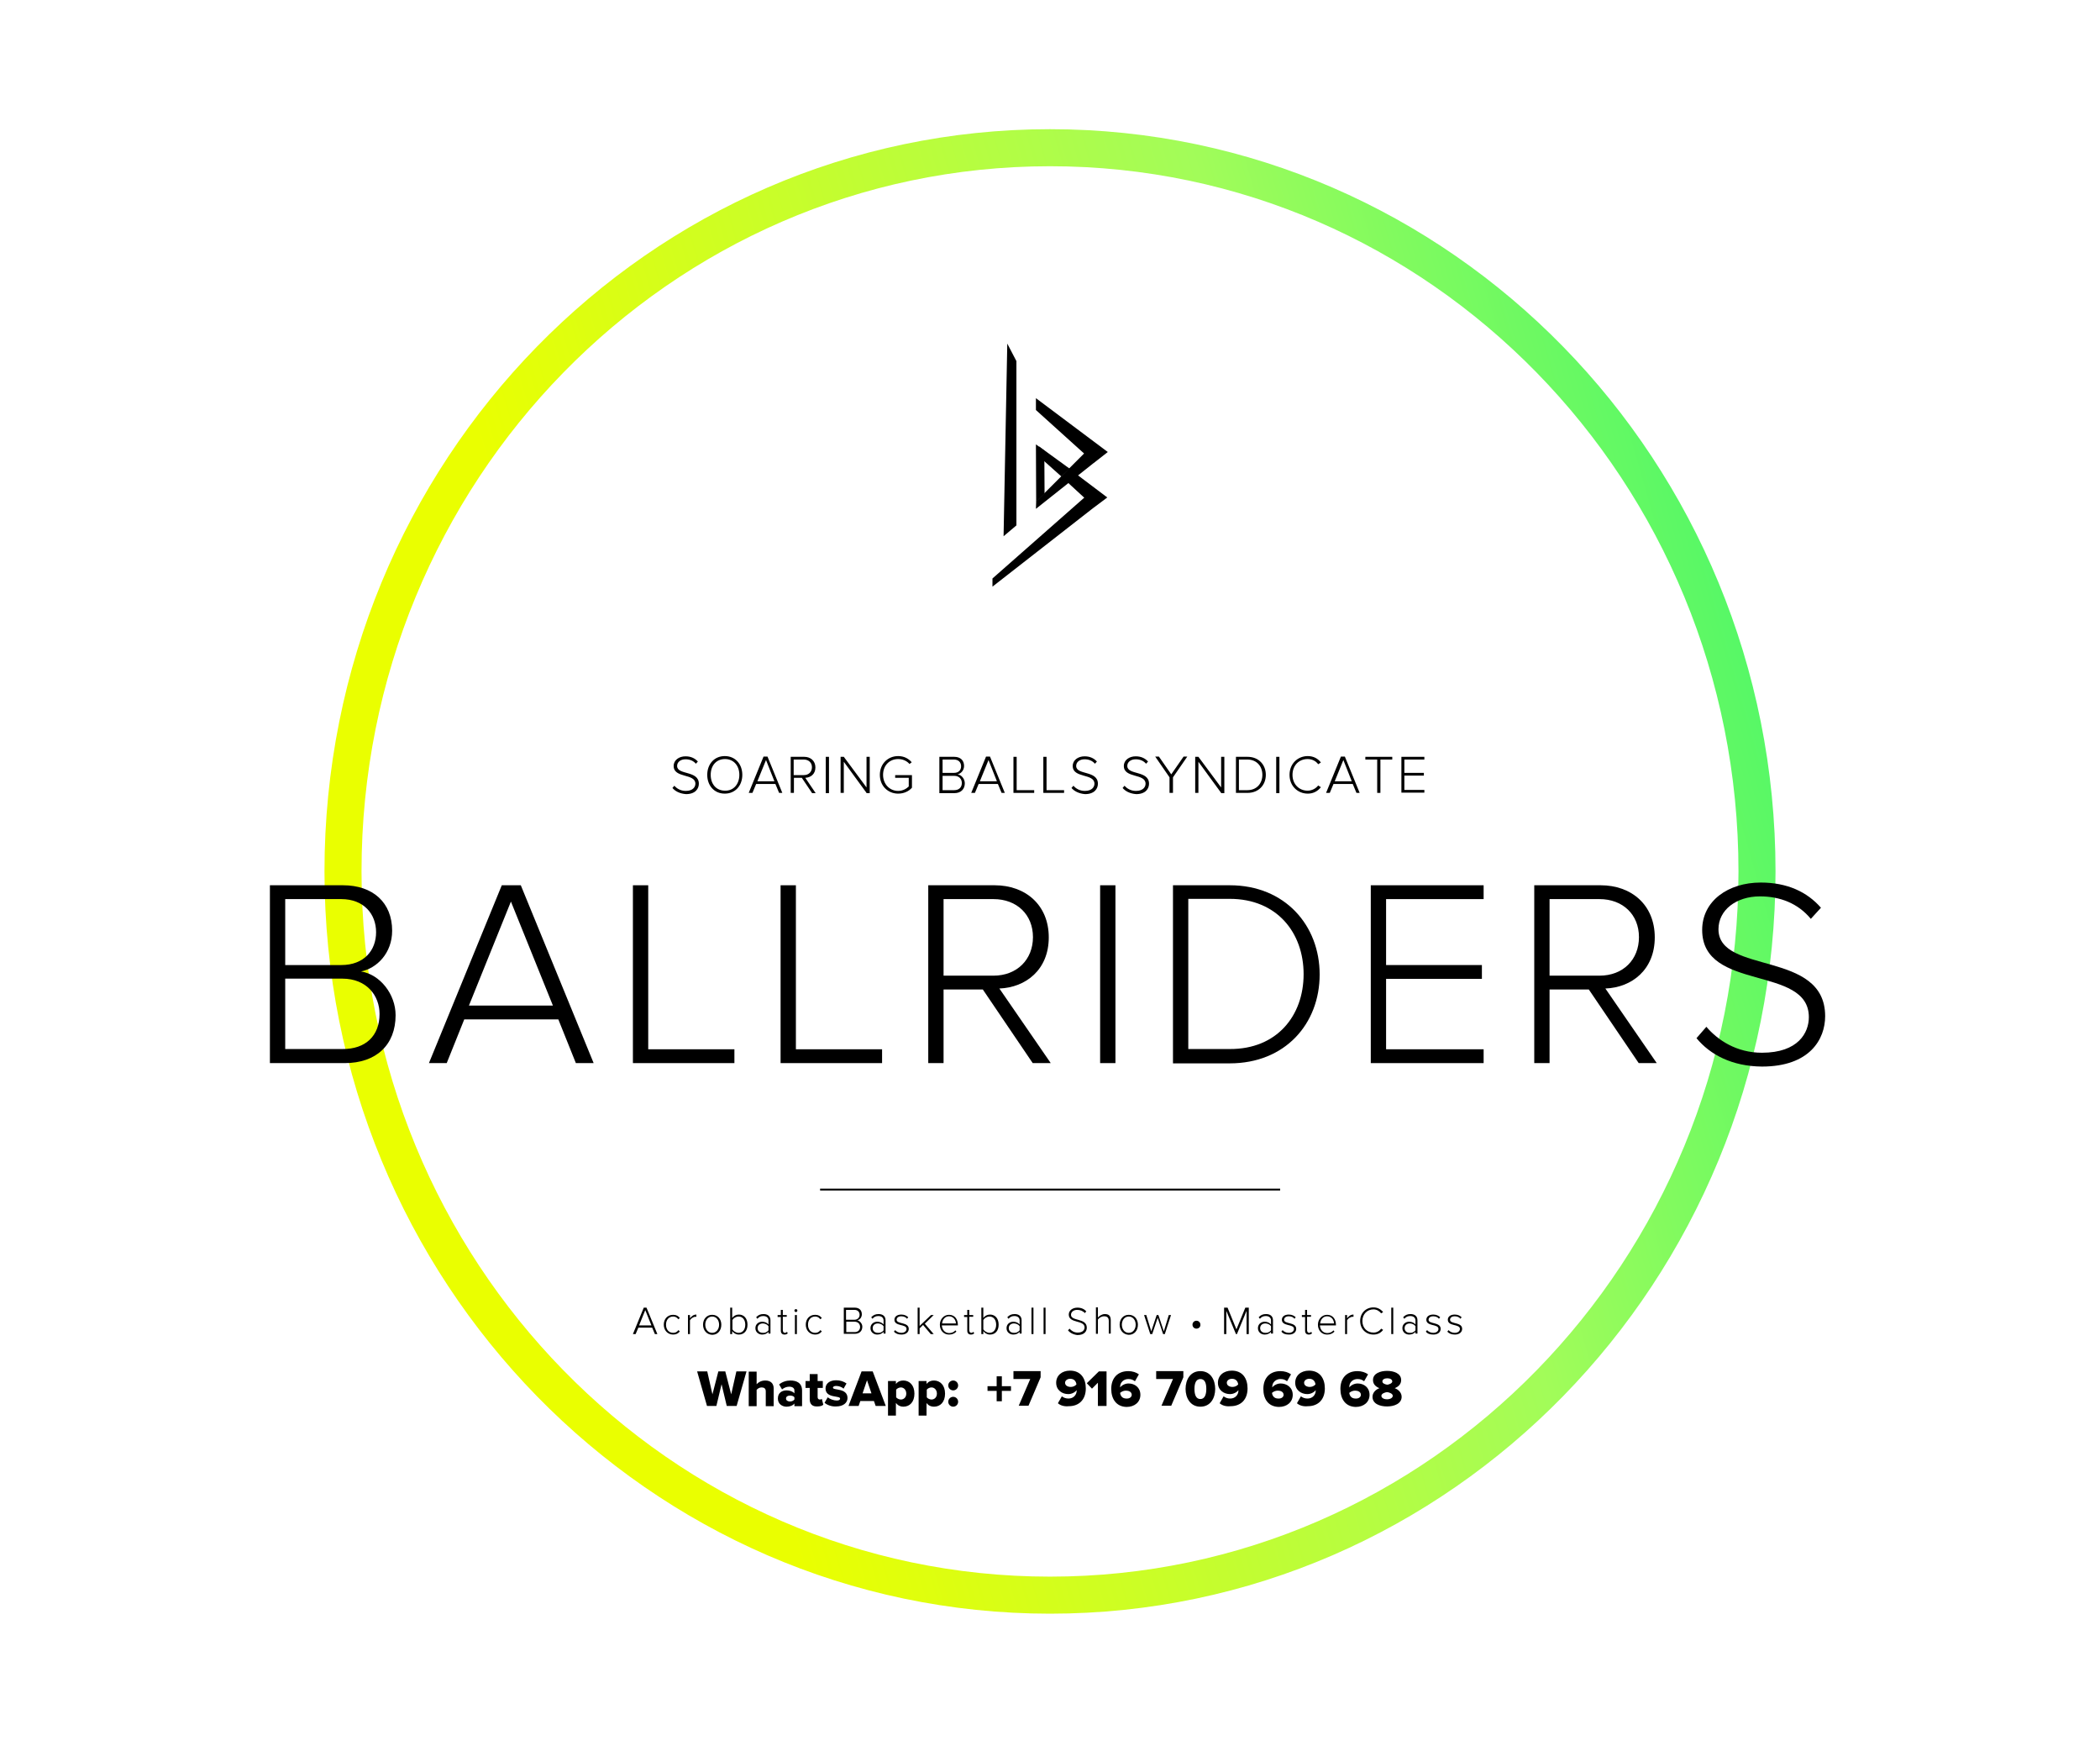
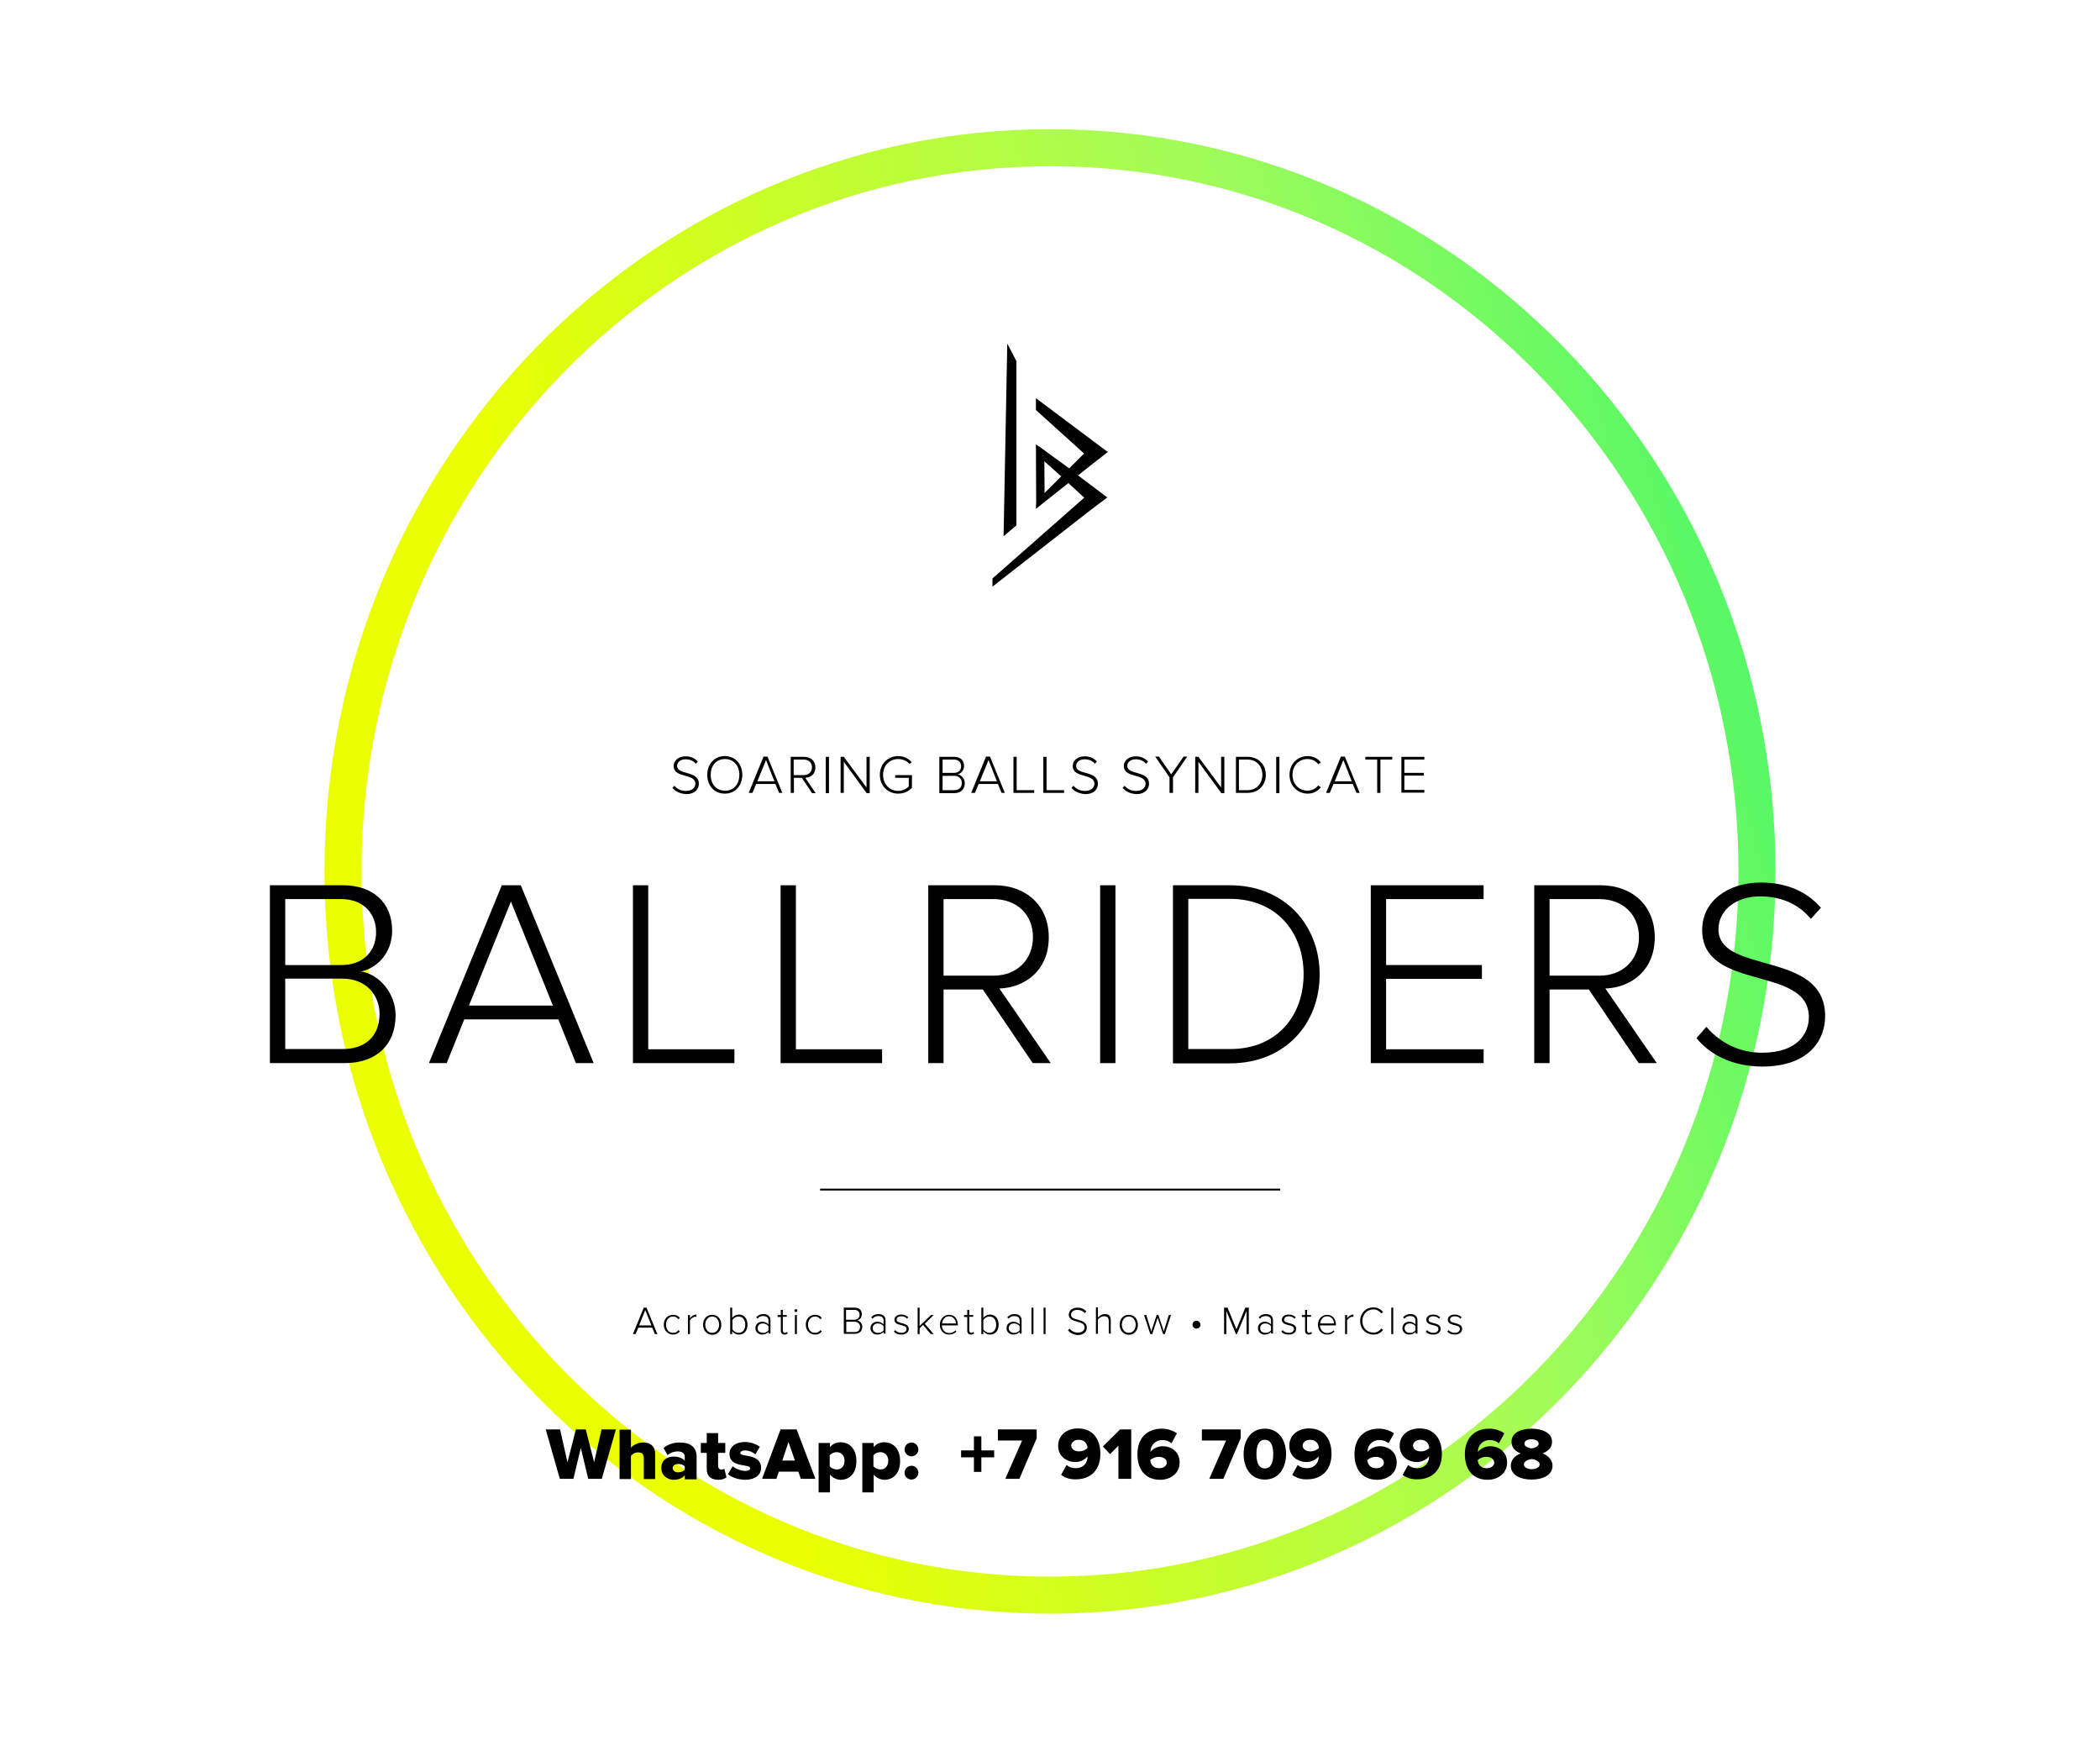
<svg xmlns="http://www.w3.org/2000/svg" version="1.1" id="START" x="0px" y="0px" viewBox="135.3 -11.4 850.4 708.7" enable-background="new 135.3 -11.4 850.4 708.7" xml:space="preserve">
  <line fill="none" stroke="#000000" stroke-width="0.763" x1="467.4" y1="470.2" x2="653.7" y2="470.2" />
  <linearGradient id="SVGID_1_" gradientUnits="userSpaceOnUse" x1="277.578" y1="422.495" x2="843.489" y2="260.223">
    <stop offset="0" style="stop-color:#EAFF00" />
    <stop offset="0.203" style="stop-color:#EAFF00" />
    <stop offset="0.73" style="stop-color:#A2FC59" />
    <stop offset="1" style="stop-color:#57F866" />
  </linearGradient>
  <ellipse fill="none" stroke="url(#SVGID_1_)" stroke-width="15" stroke-miterlimit="10" cx="560.5" cy="341.4" rx="286.3" ry="293" />
  <g>
    <path d="M407.6,307.6l0.8-0.9c0.9,1.1,2.5,2.1,4.6,2.1c3,0,3.9-1.7,3.9-2.9c0-4.3-8.8-2.1-8.8-7.2c0-2.4,2.2-3.9,4.8-3.9   c2.2,0,3.8,0.8,5,2.1l-0.8,0.9c-1.1-1.3-2.6-1.8-4.2-1.8c-2,0-3.4,1.1-3.4,2.7c0,3.8,8.8,1.7,8.8,7.2c0,1.9-1.3,4.2-5.2,4.2   C410.5,309.9,408.7,308.9,407.6,307.6z" />
    <path d="M421.7,302.3c0-4.3,2.8-7.6,7.1-7.6c4.3,0,7.1,3.3,7.1,7.6s-2.8,7.6-7.1,7.6C424.5,309.9,421.7,306.6,421.7,302.3z    M434.7,302.3c0-3.7-2.3-6.4-5.8-6.4c-3.6,0-5.8,2.7-5.8,6.4c0,3.7,2.2,6.4,5.8,6.4C432.4,308.8,434.7,306,434.7,302.3z" />
    <path d="M450.8,309.6l-1.5-3.6h-7.8l-1.5,3.6h-1.5l6-14.7h1.6l6,14.7H450.8z M445.5,296.3l-3.5,8.6h6.9L445.5,296.3z" />
    <path d="M464.1,309.6l-4.1-6.1h-3.2v6.1h-1.3V295h5.5c2.5,0,4.5,1.6,4.5,4.3c0,2.7-1.9,4.1-4.1,4.2l4.2,6.2H464.1z M464.1,299.2   c0-1.8-1.3-3.1-3.3-3.1h-4.1v6.3h4.1C462.8,302.4,464.1,301.1,464.1,299.2z" />
    <path d="M469.7,309.6V295h1.3v14.7H469.7z" />
    <path d="M486.2,309.6l-9.2-12.6v12.6h-1.3V295h1.3l9.2,12.4V295h1.3v14.7H486.2z" />
    <path d="M491.6,302.3c0-4.5,3.3-7.6,7.4-7.6c2.4,0,4.2,1,5.5,2.5l-0.9,0.7c-1-1.2-2.7-2-4.6-2c-3.5,0-6.1,2.6-6.1,6.4   c0,3.8,2.7,6.5,6.1,6.5c2,0,3.5-1,4.3-1.8v-3.5h-5.5v-1.1h6.8v5.1c-1.3,1.5-3.3,2.4-5.6,2.4C494.9,309.9,491.6,306.8,491.6,302.3z" />
    <path d="M515.7,309.6V295h6c2.5,0,4,1.4,4,3.7c0,1.8-1.3,3.1-2.6,3.4c1.6,0.2,2.9,1.9,2.9,3.6c0,2.4-1.6,4-4.2,4H515.7z    M524.5,298.8c0-1.5-1-2.7-2.9-2.7H517v5.4h4.6C523.5,301.5,524.5,300.4,524.5,298.8z M524.8,305.6c0-1.5-1-2.9-3.1-2.9H517v5.8   h4.7C523.6,308.5,524.8,307.4,524.8,305.6z" />
    <path d="M540.9,309.6l-1.5-3.6h-7.8l-1.5,3.6h-1.5l6-14.7h1.6l6,14.7H540.9z M535.6,296.3l-3.5,8.6h6.9L535.6,296.3z" />
    <path d="M545.7,309.6V295h1.3v13.5h7.1v1.1H545.7z" />
    <path d="M557.8,309.6V295h1.3v13.5h7.1v1.1H557.8z" />
    <path d="M569.2,307.6l0.8-0.9c0.9,1.1,2.5,2.1,4.6,2.1c3,0,3.9-1.7,3.9-2.9c0-4.3-8.8-2.1-8.8-7.2c0-2.4,2.2-3.9,4.8-3.9   c2.2,0,3.8,0.8,5,2.1l-0.8,0.9c-1.1-1.3-2.6-1.8-4.2-1.8c-2,0-3.4,1.1-3.4,2.7c0,3.8,8.8,1.7,8.8,7.2c0,1.9-1.3,4.2-5.2,4.2   C572.2,309.9,570.3,308.9,569.2,307.6z" />
    <path d="M589.9,307.6l0.8-0.9c0.9,1.1,2.5,2.1,4.6,2.1c3,0,3.9-1.7,3.9-2.9c0-4.3-8.8-2.1-8.8-7.2c0-2.4,2.2-3.9,4.8-3.9   c2.2,0,3.8,0.8,5,2.1l-0.8,0.9c-1.1-1.3-2.6-1.8-4.2-1.8c-2,0-3.4,1.1-3.4,2.7c0,3.8,8.8,1.7,8.8,7.2c0,1.9-1.3,4.2-5.2,4.2   C592.8,309.9,591,308.9,589.9,307.6z" />
    <path d="M608.9,309.6v-6.3l-5.8-8.4h1.5l5,7.2l5-7.2h1.5l-5.8,8.4v6.3H608.9z" />
    <path d="M629.8,309.6l-9.2-12.6v12.6h-1.3V295h1.3l9.2,12.4V295h1.3v14.7H629.8z" />
    <path d="M635.8,309.6V295h4.7c4.6,0,7.4,3.3,7.4,7.3c0,4.1-2.9,7.3-7.4,7.3H635.8z M646.5,302.3c0-3.4-2.2-6.2-6.1-6.2H637v12.4   h3.4C644.3,308.5,646.5,305.7,646.5,302.3z" />
    <path d="M652.1,309.6V295h1.3v14.7H652.1z" />
    <path d="M657.5,302.3c0-4.5,3.3-7.6,7.4-7.6c2.3,0,4.1,1,5.3,2.6l-1.1,0.7c-0.9-1.3-2.5-2.1-4.3-2.1c-3.5,0-6.1,2.6-6.1,6.4   c0,3.8,2.7,6.4,6.1,6.4c1.8,0,3.4-0.9,4.3-2.1l1.1,0.7c-1.3,1.6-3,2.6-5.3,2.6C660.8,309.9,657.5,306.8,657.5,302.3z" />
    <path d="M684.6,309.6l-1.5-3.6h-7.8l-1.5,3.6h-1.5l6-14.7h1.6l6,14.7H684.6z M679.3,296.3l-3.5,8.6h6.9L679.3,296.3z" />
    <path d="M693,309.6v-13.5h-4.8V295h10.9v1.1h-4.8v13.5H693z" />
    <path d="M702.8,309.6V295h9.3v1.1h-8.1v5.4h7.9v1.1h-7.9v5.8h8.1v1.1H702.8z" />
  </g>
  <g>
    <path d="M400.5,528.7l-1.1-2.6h-5.6l-1.1,2.6h-1.1l4.4-10.7h1.1l4.4,10.7H400.5z M396.6,519l-2.5,6.2h5L396.6,519z" />
    <path d="M404.1,524.9c0-2.3,1.5-4,3.8-4c1.3,0,2.1,0.5,2.7,1.3l-0.6,0.5c-0.6-0.8-1.3-1.1-2.1-1.1c-1.8,0-2.9,1.4-2.9,3.3   c0,1.9,1.1,3.3,2.9,3.3c0.8,0,1.6-0.3,2.1-1.1l0.6,0.5c-0.6,0.8-1.4,1.3-2.7,1.3C405.6,528.9,404.1,527.1,404.1,524.9z" />
    <path d="M413.9,528.7V521h0.8v1.3c0.7-0.9,1.5-1.5,2.6-1.5v0.9c-0.1,0-0.3,0-0.4,0c-0.8,0-1.8,0.7-2.2,1.4v5.6H413.9z" />
    <path d="M420,524.9c0-2.3,1.5-4,3.7-4c2.3,0,3.7,1.8,3.7,4c0,2.3-1.4,4.1-3.7,4.1C421.4,528.9,420,527.1,420,524.9z M426.5,524.9   c0-1.7-1-3.3-2.8-3.3c-1.8,0-2.8,1.6-2.8,3.3c0,1.7,1,3.3,2.8,3.3C425.5,528.2,426.5,526.6,426.5,524.9z" />
    <path d="M431,528.7v-10.7h0.8v4.2c0.6-0.9,1.6-1.4,2.7-1.4c2.1,0,3.5,1.6,3.5,4.1c0,2.5-1.4,4-3.5,4c-1.2,0-2.1-0.6-2.7-1.4v1.2   H431z M434.4,528.2c1.7,0,2.7-1.4,2.7-3.3s-1-3.3-2.7-3.3c-1.1,0-2.1,0.7-2.5,1.4v3.8C432.3,527.5,433.3,528.2,434.4,528.2z" />
    <path d="M446.5,528.7v-0.9c-0.7,0.8-1.6,1.1-2.6,1.1c-1.3,0-2.7-0.9-2.7-2.6c0-1.7,1.4-2.6,2.7-2.6c1.1,0,2,0.4,2.6,1.1v-1.6   c0-1.2-0.9-1.8-2.1-1.8c-1,0-1.7,0.3-2.4,1.1l-0.5-0.6c0.8-0.9,1.7-1.3,3-1.3c1.6,0,2.8,0.8,2.8,2.5v5.4H446.5z M446.5,527.2v-1.7   c-0.5-0.7-1.4-1.1-2.3-1.1c-1.3,0-2.1,0.8-2.1,1.9c0,1.1,0.8,1.9,2.1,1.9C445.1,528.3,445.9,527.9,446.5,527.2z" />
    <path d="M451.5,527.3v-5.5h-1.3V521h1.3v-2.1h0.8v2.1h1.6v0.7h-1.6v5.4c0,0.6,0.3,1.1,0.8,1.1c0.4,0,0.7-0.2,0.9-0.4l0.3,0.6   c-0.3,0.3-0.7,0.5-1.3,0.5C452,528.9,451.5,528.3,451.5,527.3z" />
    <path d="M457,519.2c0-0.4,0.3-0.6,0.6-0.6c0.4,0,0.6,0.3,0.6,0.6s-0.3,0.6-0.6,0.6C457.3,519.8,457,519.5,457,519.2z M457.2,528.7   V521h0.8v7.7H457.2z" />
    <path d="M461.6,524.9c0-2.3,1.5-4,3.8-4c1.3,0,2.1,0.5,2.7,1.3l-0.6,0.5c-0.6-0.8-1.3-1.1-2.1-1.1c-1.8,0-2.9,1.4-2.9,3.3   c0,1.9,1.1,3.3,2.9,3.3c0.8,0,1.6-0.3,2.1-1.1l0.6,0.5c-0.6,0.8-1.4,1.3-2.7,1.3C463.1,528.9,461.6,527.1,461.6,524.9z" />
    <path d="M477,528.7v-10.7h4.4c1.8,0,2.9,1,2.9,2.7c0,1.3-0.9,2.3-1.9,2.4c1.1,0.2,2.1,1.4,2.1,2.6c0,1.8-1.2,2.9-3.1,2.9H477z    M483.4,520.9c0-1.1-0.7-2-2.1-2h-3.4v4h3.4C482.6,522.9,483.4,522,483.4,520.9z M483.6,525.8c0-1.1-0.8-2.1-2.2-2.1h-3.4v4.2h3.4   C482.7,527.9,483.6,527.1,483.6,525.8z" />
    <path d="M493.1,528.7v-0.9c-0.7,0.8-1.6,1.1-2.6,1.1c-1.3,0-2.7-0.9-2.7-2.6c0-1.7,1.4-2.6,2.7-2.6c1.1,0,2,0.4,2.6,1.1v-1.6   c0-1.2-0.9-1.8-2.1-1.8c-1,0-1.7,0.3-2.4,1.1l-0.5-0.6c0.8-0.9,1.7-1.3,3-1.3c1.6,0,2.8,0.8,2.8,2.5v5.4H493.1z M493.1,527.2v-1.7   c-0.5-0.7-1.4-1.1-2.3-1.1c-1.3,0-2.1,0.8-2.1,1.9c0,1.1,0.8,1.9,2.1,1.9C491.7,528.3,492.6,527.9,493.1,527.2z" />
    <path d="M497.3,527.7l0.5-0.6c0.5,0.6,1.4,1.1,2.5,1.1c1.3,0,2.1-0.7,2.1-1.6c0-2.1-4.9-0.9-4.9-3.7c0-1.2,1-2.1,2.8-2.1   c1.3,0,2.2,0.5,2.8,1.1l-0.5,0.6c-0.4-0.6-1.3-1-2.3-1c-1.2,0-1.9,0.6-1.9,1.4c0,1.9,4.9,0.8,4.9,3.7c0,1.2-1,2.3-2.9,2.3   C499.1,528.9,498.1,528.6,497.3,527.7z" />
    <path d="M512.2,528.7l-3.1-3.7l-1.4,1.4v2.3h-0.8v-10.7h0.8v7.4l4.6-4.4h1.1l-3.6,3.5l3.6,4.2H512.2z" />
    <path d="M515.9,524.9c0-2.2,1.6-4,3.7-4c2.4,0,3.6,1.9,3.6,4.1v0.2h-6.5c0.1,1.7,1.2,3.1,3,3.1c1,0,1.9-0.4,2.5-1.1l0.4,0.5   c-0.8,0.8-1.7,1.2-3,1.2C517.5,528.9,515.9,527.3,515.9,524.9z M519.6,521.5c-1.8,0-2.7,1.6-2.8,2.9h5.6   C522.4,523.2,521.5,521.5,519.6,521.5z" />
    <path d="M527,527.3v-5.5h-1.3V521h1.3v-2.1h0.8v2.1h1.6v0.7h-1.6v5.4c0,0.6,0.3,1.1,0.8,1.1c0.4,0,0.7-0.2,0.9-0.4l0.3,0.6   c-0.3,0.3-0.7,0.5-1.3,0.5C527.5,528.9,527,528.3,527,527.3z" />
    <path d="M532.7,528.7v-10.7h0.8v4.2c0.6-0.9,1.6-1.4,2.7-1.4c2.1,0,3.5,1.6,3.5,4.1c0,2.5-1.4,4-3.5,4c-1.2,0-2.1-0.6-2.7-1.4v1.2   H532.7z M536,528.2c1.7,0,2.7-1.4,2.7-3.3s-1-3.3-2.7-3.3c-1.1,0-2.1,0.7-2.5,1.4v3.8C533.9,527.5,535,528.2,536,528.2z" />
    <path d="M548.2,528.7v-0.9c-0.7,0.8-1.6,1.1-2.6,1.1c-1.3,0-2.7-0.9-2.7-2.6c0-1.7,1.4-2.6,2.7-2.6c1.1,0,2,0.4,2.6,1.1v-1.6   c0-1.2-0.9-1.8-2.1-1.8c-1,0-1.7,0.3-2.4,1.1l-0.5-0.6c0.8-0.9,1.7-1.3,3-1.3c1.6,0,2.8,0.8,2.8,2.5v5.4H548.2z M548.2,527.2v-1.7   c-0.5-0.7-1.4-1.1-2.3-1.1c-1.3,0-2.1,0.8-2.1,1.9c0,1.1,0.8,1.9,2.1,1.9C546.7,528.3,547.6,527.9,548.2,527.2z" />
    <path d="M553,528.7v-10.7h0.8v10.7H553z" />
    <path d="M557.9,528.7v-10.7h0.8v10.7H557.9z" />
    <path d="M567.8,527.2l0.6-0.7c0.7,0.8,1.8,1.6,3.3,1.6c2.2,0,2.8-1.2,2.8-2.1c0-3.1-6.4-1.5-6.4-5.2c0-1.7,1.6-2.8,3.5-2.8   c1.6,0,2.8,0.6,3.6,1.5l-0.6,0.7c-0.8-0.9-1.9-1.3-3.1-1.3c-1.4,0-2.5,0.8-2.5,2c0,2.7,6.4,1.2,6.4,5.2c0,1.4-0.9,3-3.8,3   C569.9,528.9,568.6,528.2,567.8,527.2z" />
    <path d="M584.3,528.7v-5.3c0-1.5-0.8-1.9-1.9-1.9c-1,0-2,0.6-2.5,1.3v5.8h-0.8v-10.7h0.8v4.1c0.6-0.7,1.7-1.4,2.8-1.4   c1.6,0,2.4,0.7,2.4,2.5v5.4H584.3z" />
    <path d="M588.7,524.9c0-2.3,1.5-4,3.7-4c2.3,0,3.7,1.8,3.7,4c0,2.3-1.4,4.1-3.7,4.1C590.1,528.9,588.7,527.1,588.7,524.9z    M595.2,524.9c0-1.7-1-3.3-2.8-3.3c-1.8,0-2.8,1.6-2.8,3.3c0,1.7,1,3.3,2.8,3.3C594.2,528.2,595.2,526.6,595.2,524.9z" />
    <path d="M606.3,528.7l-2.2-6.6l-2.2,6.6h-0.8l-2.5-7.7h0.9l2,6.6l2.2-6.6h0.7l2.2,6.6l2-6.6h0.9l-2.5,7.7H606.3z" />
    <path d="M619.8,526.5c-0.9,0-1.6-0.7-1.6-1.6c0-0.9,0.7-1.6,1.6-1.6c0.9,0,1.6,0.7,1.6,1.6C621.5,525.8,620.7,526.5,619.8,526.5z" />
    <path d="M640.1,528.7v-9.4l-3.9,9.4h-0.4l-3.9-9.4v9.4H631v-10.7h1.4l3.6,8.8l3.6-8.8h1.4v10.7H640.1z" />
    <path d="M650,528.7v-0.9c-0.7,0.8-1.6,1.1-2.6,1.1c-1.3,0-2.7-0.9-2.7-2.6c0-1.7,1.4-2.6,2.7-2.6c1.1,0,2,0.4,2.6,1.1v-1.6   c0-1.2-0.9-1.8-2.1-1.8c-1,0-1.7,0.3-2.4,1.1l-0.5-0.6c0.8-0.9,1.7-1.3,3-1.3c1.6,0,2.8,0.8,2.8,2.5v5.4H650z M650,527.2v-1.7   c-0.5-0.7-1.4-1.1-2.3-1.1c-1.3,0-2.1,0.8-2.1,1.9c0,1.1,0.8,1.9,2.1,1.9C648.6,528.3,649.4,527.9,650,527.2z" />
    <path d="M654.2,527.7l0.5-0.6c0.5,0.6,1.4,1.1,2.5,1.1c1.3,0,2.1-0.7,2.1-1.6c0-2.1-4.9-0.9-4.9-3.7c0-1.2,1-2.1,2.8-2.1   c1.3,0,2.2,0.5,2.8,1.1l-0.5,0.6c-0.4-0.6-1.3-1-2.3-1c-1.2,0-1.9,0.6-1.9,1.4c0,1.9,4.9,0.8,4.9,3.7c0,1.2-1,2.3-2.9,2.3   C655.9,528.9,654.9,528.6,654.2,527.7z" />
    <path d="M663.8,527.3v-5.5h-1.3V521h1.3v-2.1h0.8v2.1h1.6v0.7h-1.6v5.4c0,0.6,0.3,1.1,0.8,1.1c0.4,0,0.7-0.2,0.9-0.4l0.3,0.6   c-0.3,0.3-0.7,0.5-1.3,0.5C664.3,528.9,663.8,528.3,663.8,527.3z" />
    <path d="M669,524.9c0-2.2,1.6-4,3.7-4c2.4,0,3.6,1.9,3.6,4.1v0.2h-6.5c0.1,1.7,1.2,3.1,3,3.1c1,0,1.9-0.4,2.5-1.1l0.4,0.5   c-0.8,0.8-1.7,1.2-3,1.2C670.6,528.9,669,527.3,669,524.9z M672.7,521.5c-1.8,0-2.7,1.6-2.8,2.9h5.6   C675.5,523.2,674.7,521.5,672.7,521.5z" />
    <path d="M680,528.7V521h0.8v1.3c0.7-0.9,1.5-1.5,2.6-1.5v0.9c-0.1,0-0.3,0-0.4,0c-0.8,0-1.8,0.7-2.2,1.4v5.6H680z" />
    <path d="M686.1,523.4c0-3.3,2.4-5.5,5.4-5.5c1.7,0,3,0.8,3.9,1.9l-0.8,0.5c-0.7-0.9-1.8-1.6-3.1-1.6c-2.5,0-4.5,1.9-4.5,4.7   c0,2.8,1.9,4.7,4.5,4.7c1.3,0,2.4-0.6,3.1-1.6l0.8,0.5c-0.9,1.2-2.2,1.9-3.9,1.9C688.5,528.9,686.1,526.7,686.1,523.4z" />
    <path d="M698.7,528.7v-10.7h0.8v10.7H698.7z" />
    <path d="M708.5,528.7v-0.9c-0.7,0.8-1.6,1.1-2.6,1.1c-1.3,0-2.7-0.9-2.7-2.6c0-1.7,1.4-2.6,2.7-2.6c1.1,0,2,0.4,2.6,1.1v-1.6   c0-1.2-0.9-1.8-2.1-1.8c-1,0-1.7,0.3-2.4,1.1l-0.5-0.6c0.8-0.9,1.7-1.3,3-1.3c1.6,0,2.8,0.8,2.8,2.5v5.4H708.5z M708.5,527.2v-1.7   c-0.5-0.7-1.4-1.1-2.3-1.1c-1.3,0-2.1,0.8-2.1,1.9c0,1.1,0.8,1.9,2.1,1.9C707.1,528.3,707.9,527.9,708.5,527.2z" />
    <path d="M712.7,527.7l0.5-0.6c0.5,0.6,1.4,1.1,2.5,1.1c1.3,0,2.1-0.7,2.1-1.6c0-2.1-4.9-0.9-4.9-3.7c0-1.2,1-2.1,2.8-2.1   c1.3,0,2.2,0.5,2.8,1.1l-0.5,0.6c-0.4-0.6-1.3-1-2.3-1c-1.2,0-1.9,0.6-1.9,1.4c0,1.9,4.9,0.8,4.9,3.7c0,1.2-1,2.3-2.9,2.3   C714.4,528.9,713.4,528.6,712.7,527.7z" />
    <path d="M721.4,527.7l0.5-0.6c0.5,0.6,1.4,1.1,2.5,1.1c1.3,0,2.1-0.7,2.1-1.6c0-2.1-4.9-0.9-4.9-3.7c0-1.2,1-2.1,2.8-2.1   c1.3,0,2.2,0.5,2.8,1.1l-0.5,0.6c-0.4-0.6-1.3-1-2.3-1c-1.2,0-1.9,0.6-1.9,1.4c0,1.9,4.9,0.8,4.9,3.7c0,1.2-1,2.3-2.9,2.3   C723.2,528.9,722.2,528.6,721.4,527.7z" />
  </g>
  <g>
    <path d="M244.6,419v-72h29.6c12.1,0,19.9,7,19.9,18.4c0,9.1-6.2,15.2-12.6,16.5c7.7,1.2,14,9.2,14,17.7c0,12-7.8,19.4-20.6,19.4   H244.6z M287.6,366c0-7.3-4.9-13.4-14.1-13.4h-22.7v26.7h22.7C282.7,379.3,287.6,373.4,287.6,366z M289,399.1   c0-7.3-5.1-14.3-15.1-14.3h-23.1v28.5h23.1C283.4,413.4,289,407.9,289,399.1z" />
    <path d="M368.5,419l-7.1-17.7h-38.1l-7.1,17.7H309l29.5-72h7.7l29.5,72H368.5z M342.2,353.6l-17,42.1h34L342.2,353.6z" />
    <path d="M391.6,419v-72h6.2v66.4h34.9v5.6H391.6z" />
    <path d="M451.4,419v-72h6.2v66.4h34.9v5.6H451.4z" />
    <path d="M553.5,419l-20.2-29.8h-15.9V419h-6.2v-72h26.9c12.4,0,21.9,7.9,21.9,21.1c0,13.1-9.3,20.3-20,20.7l20.8,30.2H553.5z    M553.6,368c0-9.1-6.5-15.4-16-15.4h-20.2v31h20.2C547.1,383.6,553.6,377.1,553.6,368z" />
    <path d="M580.8,419v-72h6.2v72H580.8z" />
    <path d="M610.3,419v-72h23c22.4,0,36.4,16.3,36.4,36.1c0,20-14,36-36.4,36H610.3z M663.2,383c0-16.8-10.8-30.5-29.9-30.5h-16.8   v60.8h16.8C652.3,413.4,663.2,399.9,663.2,383z" />
    <path d="M690.4,419v-72h45.7v5.6h-39.5v26.7h38.8v5.6h-38.8v28.5h39.5v5.6H690.4z" />
    <path d="M798.9,419l-20.2-29.8h-15.9V419h-6.2v-72h26.9c12.4,0,21.9,7.9,21.9,21.1c0,13.1-9.3,20.3-20,20.7l20.8,30.2H798.9z    M799,368c0-9.1-6.5-15.4-16-15.4h-20.2v31h20.2C792.6,383.6,799,377.1,799,368z" />
    <path d="M822.3,408.9l4-4.6c4.6,5.4,12.2,10.5,22.5,10.5c14.8,0,19-8.2,19-14.4c0-21.2-43.2-10.2-43.2-35.3   c0-11.8,10.6-19.2,23.7-19.2c10.8,0,18.8,3.8,24.4,10.2l-4.1,4.5c-5.2-6.3-12.5-9.1-20.6-9.1c-9.6,0-16.8,5.5-16.8,13.3   c0,18.5,43.2,8.3,43.2,35.2c0,9.3-6.2,20.4-25.6,20.4C836.7,420.3,827.8,415.6,822.3,408.9z" />
  </g>
  <g>
    <polygon points="556,169.3 568.4,178.3 565.1,181.5 557.6,174.8  " />
    <polygon points="546.9,201.3 541.7,205.7 543.2,127.7 546.9,134.8  " />
    <polygon points="578.4,175.9 554.8,154.6 554.8,149.8 583.9,171.6  " />
    <polygon points="578.6,193.8 537.2,226.1 537.2,222.8 574.8,189.7  " />
    <polygon points="554.8,168.5 558.2,171 558.3,188.4 554.9,191.7  " />
    <polygon points="578.5,175.8 554.8,194.6 554.9,191.6 574.6,171.9  " />
    <polygon points="578.5,193.9 565.8,182.2 568.2,178.3 583.7,190  " />
  </g>
  <g>
-     <path d="M429.6,557.8l-2.1-8.8l-2.1,8.8h-3.8l-4-14h4.1l2.1,9.3l2.4-9.3h2.8l2.4,9.3l2.1-9.3h4.1l-4,14H429.6z" />
-     <path d="M445.4,557.8v-5.9c0-1.2-0.7-1.6-1.7-1.6c-0.9,0-1.6,0.5-2,1v6.6h-3.2v-14h3.2v5.1c0.6-0.7,1.8-1.5,3.5-1.5   c2.3,0,3.4,1.3,3.4,3.2v7.2H445.4z" />
-     <path d="M457,557.8v-1c-0.6,0.8-1.8,1.3-3.2,1.3c-1.6,0-3.5-1-3.5-3.3c0-2.5,1.9-3.3,3.5-3.3c1.3,0,2.5,0.4,3.2,1.2v-1.2   c0-0.9-0.8-1.5-2.1-1.5c-1,0-2.1,0.4-2.9,1.1l-1.2-2c1.3-1.1,3-1.6,4.6-1.6c2.4,0,4.7,0.9,4.7,4.1v6.3H457z M457,555.2v-0.9   c-0.3-0.5-1.1-0.7-1.8-0.7c-0.9,0-1.6,0.4-1.6,1.2c0,0.8,0.8,1.2,1.6,1.2C455.9,556,456.6,555.7,457,555.2z" />
-     <path d="M463.2,555.1v-4.6h-1.7v-2.8h1.7v-2.8h3.2v2.8h2.1v2.8h-2.1v3.7c0,0.6,0.3,1,0.9,1c0.4,0,0.7-0.1,0.8-0.3l0.6,2.4   c-0.4,0.4-1.2,0.7-2.4,0.7C464.3,558.1,463.2,557.1,463.2,555.1z" />
-     <path d="M469.2,556.5l1.3-2.2c0.8,0.7,2.4,1.3,3.6,1.3c1,0,1.4-0.3,1.4-0.8c0-1.3-5.9,0-5.9-4.1c0-1.8,1.5-3.3,4.3-3.3   c1.7,0,3.1,0.5,4.2,1.3l-1.2,2.1c-0.6-0.6-1.8-1.1-3-1.1c-0.8,0-1.3,0.3-1.3,0.7c0,1.2,5.9,0,5.9,4.2c0,1.9-1.7,3.4-4.6,3.4   C472.2,558.1,470.3,557.5,469.2,556.5z" />
-     <path d="M489.9,557.8l-0.7-2h-5.5l-0.7,2h-4.1l5.3-14h4.5l5.3,14H489.9z M486.4,547.4l-1.8,5.3h3.6L486.4,547.4z" />
-     <path d="M498.1,556.6v5.1h-3.2v-14h3.2v1.2c0.8-1,1.8-1.4,3-1.4c2.5,0,4.5,1.9,4.5,5.3c0,3.4-1.9,5.3-4.5,5.3   C500,558.1,499,557.7,498.1,556.6z M502.3,552.8c0-1.5-1-2.5-2.2-2.5c-0.7,0-1.5,0.4-1.9,0.9v3.1c0.4,0.5,1.2,0.9,1.9,0.9   C501.3,555.2,502.3,554.3,502.3,552.8z" />
-     <path d="M510.5,556.6v5.1h-3.2v-14h3.2v1.2c0.8-1,1.8-1.4,3-1.4c2.5,0,4.5,1.9,4.5,5.3c0,3.4-1.9,5.3-4.5,5.3   C512.4,558.1,511.3,557.7,510.5,556.6z M514.7,552.8c0-1.5-1-2.5-2.2-2.5c-0.7,0-1.5,0.4-1.9,0.9v3.1c0.4,0.5,1.2,0.9,1.9,0.9   C513.7,555.2,514.7,554.3,514.7,552.8z" />
-     <path d="M519.3,549.5c0-1.1,0.9-2,2-2s2,0.9,2,2s-0.9,2-2,2S519.3,550.6,519.3,549.5z M519.3,556.1c0-1.1,0.9-2,2-2s2,0.9,2,2   s-0.9,2-2,2S519.3,557.2,519.3,556.1z" />
-     <path d="M541,551.7v4.2h-2.1v-4.2h-3.7v-1.9h3.7v-4h2.1v4h3.7v1.9H541z" />
-     <path d="M547.8,557.8l4.7-10.9h-6.8v-3.2h11v2.5l-4.9,11.5H547.8z" />
-     <path d="M563.7,556.7l1.6-2.8c0.8,0.6,1.6,0.9,2.7,0.9c2,0,3.3-1.5,3.3-3.2c0-0.1,0-0.1,0-0.2c-0.7,0.9-2,1.6-3.4,1.6   c-2.5,0-4.9-1.6-4.9-4.6c0-2.9,2.3-4.9,5.6-4.9c4.4,0,6.4,3.2,6.4,7.2c0,4.5-2.7,7.2-6.9,7.2C566.3,558.1,564.7,557.6,563.7,556.7z    M571.2,549.1c-0.1-1.1-0.8-2.3-2.5-2.3c-1.3,0-2.1,0.8-2.1,1.6c0,1.2,1.2,1.7,2.3,1.7C569.7,550.1,570.6,549.8,571.2,549.1z" />
-     <path d="M579.9,557.8v-9.4l-2.4,2.4l-2.1-2.2l4.9-4.8h3.1v14H579.9z" />
-     <path d="M585.3,550.9c0-4.5,2.7-7.2,6.9-7.2c1.7,0,3.2,0.5,4.3,1.3l-1.6,2.8c-0.8-0.6-1.5-0.9-2.7-0.9c-1.7,0-3.3,1.2-3.3,3.2   c0,0.1,0,0.1,0,0.2c0.7-0.9,2-1.6,3.4-1.6c2.5,0,4.8,1.6,4.8,4.6c0,2.9-2.3,4.9-5.6,4.9C587.3,558.1,585.3,554.9,585.3,550.9z    M593.6,553.3c0-1.2-1.2-1.7-2.3-1.7c-0.9,0-1.7,0.3-2.4,0.9c0.1,1.1,0.8,2.3,2.5,2.3C592.8,554.9,593.6,554.1,593.6,553.3z" />
-     <path d="M605.6,557.8l4.7-10.9h-6.8v-3.2h11v2.5l-4.9,11.5H605.6z" />
-     <path d="M615.4,550.9c0-3.7,1.9-7.2,6-7.2s6,3.5,6,7.2s-1.9,7.2-6,7.2S615.4,554.5,615.4,550.9z M623.8,550.9c0-2.5-0.7-4-2.4-4   s-2.4,1.6-2.4,4c0,2.5,0.7,4.1,2.4,4.1S623.8,553.3,623.8,550.9z" />
-     <path d="M629.2,556.7l1.6-2.8c0.8,0.6,1.6,0.9,2.7,0.9c2,0,3.3-1.5,3.3-3.2c0-0.1,0-0.1,0-0.2c-0.7,0.9-2,1.6-3.4,1.6   c-2.5,0-4.9-1.6-4.9-4.6c0-2.9,2.3-4.9,5.6-4.9c4.4,0,6.4,3.2,6.4,7.2c0,4.5-2.7,7.2-6.9,7.2C631.8,558.1,630.2,557.6,629.2,556.7z    M636.7,549.1c-0.1-1.1-0.8-2.3-2.5-2.3c-1.3,0-2.1,0.8-2.1,1.6c0,1.2,1.2,1.7,2.3,1.7C635.2,550.1,636.1,549.8,636.7,549.1z" />
-     <path d="M646.9,550.9c0-4.5,2.7-7.2,6.9-7.2c1.7,0,3.2,0.5,4.3,1.3l-1.6,2.8c-0.8-0.6-1.5-0.9-2.7-0.9c-1.7,0-3.3,1.2-3.3,3.2   c0,0.1,0,0.1,0,0.2c0.7-0.9,2-1.6,3.4-1.6c2.5,0,4.9,1.6,4.9,4.6c0,2.9-2.3,4.9-5.6,4.9C648.8,558.1,646.9,554.9,646.9,550.9z    M655.1,553.3c0-1.2-1.2-1.7-2.3-1.7c-0.9,0-1.7,0.3-2.4,0.9c0.1,1.1,0.8,2.3,2.5,2.3C654.3,554.9,655.1,554.1,655.1,553.3z" />
-     <path d="M660.5,556.7l1.6-2.8c0.8,0.6,1.6,0.9,2.7,0.9c2,0,3.3-1.5,3.3-3.2c0-0.1,0-0.1,0-0.2c-0.7,0.9-2,1.6-3.4,1.6   c-2.5,0-4.9-1.6-4.9-4.6c0-2.9,2.3-4.9,5.6-4.9c4.4,0,6.4,3.2,6.4,7.2c0,4.5-2.7,7.2-6.9,7.2C663.1,558.1,661.5,557.6,660.5,556.7z    M668,549.1c-0.1-1.1-0.8-2.3-2.5-2.3c-1.3,0-2.1,0.8-2.1,1.6c0,1.2,1.2,1.7,2.3,1.7C666.5,550.1,667.4,549.8,668,549.1z" />
-     <path d="M678.1,550.9c0-4.5,2.7-7.2,6.9-7.2c1.7,0,3.2,0.5,4.3,1.3l-1.6,2.8c-0.8-0.6-1.5-0.9-2.7-0.9c-1.7,0-3.3,1.2-3.3,3.2   c0,0.1,0,0.1,0,0.2c0.7-0.9,2-1.6,3.4-1.6c2.5,0,4.8,1.6,4.8,4.6c0,2.9-2.3,4.9-5.6,4.9C680.1,558.1,678.1,554.9,678.1,550.9z    M686.4,553.3c0-1.2-1.2-1.7-2.3-1.7c-0.9,0-1.7,0.3-2.4,0.9c0.1,1.1,0.8,2.3,2.5,2.3C685.6,554.9,686.4,554.1,686.4,553.3z" />
-     <path d="M691.1,554.1c0-1.6,1.2-2.9,2.8-3.5c-1.5-0.6-2.6-1.6-2.6-3.3c0-2.7,3-3.7,5.7-3.7c2.7,0,5.7,1,5.7,3.7   c0,1.7-1.1,2.7-2.6,3.3c1.6,0.6,2.8,1.9,2.8,3.5c0,2.7-2.9,3.9-5.9,3.9S691.1,556.9,691.1,554.1z M699.3,553.7   c0-0.9-1.4-1.4-2.3-1.5c-0.9,0.1-2.3,0.6-2.3,1.5c0,0.8,0.9,1.4,2.3,1.4C698.3,555.1,699.3,554.5,699.3,553.7z M699.1,547.9   c0-0.8-0.8-1.3-2-1.3c-1.2,0-2,0.5-2,1.3c0,0.8,1.2,1.2,2,1.3C697.9,549.1,699.1,548.6,699.1,547.9z" />
+     <path d="M373.5,587.3l-3-12.5l-3,12.5H362l-5.7-20h5.8l3,13.3l3.4-13.3h4l3.4,13.3l3-13.3h5.8l-5.7,20H373.5z" />
+     <path d="M396,587.3v-8.4c0-1.8-0.9-2.3-2.4-2.3c-1.4,0-2.2,0.8-2.8,1.4v9.4h-4.6v-20h4.6v7.3c0.9-1,2.6-2.1,5-2.1   c3.3,0,4.8,1.9,4.8,4.5v10.3H396z" />
+     <path d="M412.6,587.3v-1.4c-0.9,1.1-2.6,1.8-4.5,1.8c-2.2,0-5-1.5-5-4.8c0-3.5,2.8-4.6,5-4.6c1.9,0,3.6,0.6,4.5,1.7v-1.7   c0-1.3-1.1-2.1-2.9-2.1c-1.4,0-2.9,0.5-4.1,1.5l-1.6-2.9c1.9-1.6,4.3-2.2,6.6-2.2c3.5,0,6.8,1.3,6.8,5.8v9.1H412.6z M412.6,583.6   v-1.3c-0.5-0.7-1.6-1-2.6-1c-1.2,0-2.3,0.5-2.3,1.7c0,1.1,1.1,1.7,2.3,1.7C411,584.6,412.1,584.3,412.6,583.6z" />
+     <path d="M421.5,583.4v-6.6h-2.4v-4h2.4v-4h4.6v4h2.9v4h-2.9v5.3c0,0.8,0.5,1.5,1.3,1.5c0.5,0,1-0.2,1.2-0.4l0.9,3.5   c-0.6,0.5-1.7,1-3.4,1C423.1,587.6,421.5,586.2,421.5,583.4z" />
+     <path d="M430.1,585.4l1.9-3.2c1.1,1,3.4,1.9,5.1,1.9c1.4,0,2-0.5,2-1.1c0-1.9-8.4,0-8.4-5.8c0-2.6,2.2-4.8,6.2-4.8   c2.4,0,4.5,0.8,6.1,1.9l-1.8,3.1c-0.9-0.8-2.5-1.6-4.3-1.6c-1.1,0-1.8,0.5-1.8,1.1c0,1.7,8.4,0,8.4,6c0,2.8-2.4,4.8-6.6,4.8   C434.3,587.6,431.6,586.8,430.1,585.4z" />
+     <path d="M459.6,587.3l-1-2.9h-7.9l-1,2.9h-5.8l7.5-20h6.5l7.6,20H459.6z M454.6,572.4l-2.5,7.5h5.1L454.6,572.4z" />
+     <path d="M471.4,585.6v7.2h-4.6v-20h4.6v1.7c1.1-1.4,2.6-2,4.3-2c3.6,0,6.4,2.7,6.4,7.6c0,4.9-2.7,7.6-6.4,7.6   C474.1,587.6,472.6,587,471.4,585.6z M477.3,580c0-2.2-1.4-3.5-3.2-3.5c-1,0-2.2,0.5-2.8,1.3v4.4c0.6,0.8,1.8,1.3,2.8,1.3   C475.9,583.6,477.3,582.2,477.3,580z" />
+     <path d="M489.1,585.6v7.2h-4.6v-20h4.6v1.7c1.1-1.4,2.6-2,4.3-2c3.6,0,6.4,2.7,6.4,7.6c0,4.9-2.7,7.6-6.4,7.6   C491.7,587.6,490.3,587,489.1,585.6z M495,580c0-2.2-1.4-3.5-3.2-3.5c-1,0-2.2,0.5-2.8,1.3v4.4c0.6,0.8,1.8,1.3,2.8,1.3   C493.6,583.6,495,582.2,495,580z" />
+     <path d="M501.6,575.4c0-1.5,1.3-2.8,2.8-2.8c1.5,0,2.8,1.3,2.8,2.8c0,1.5-1.3,2.8-2.8,2.8C502.9,578.2,501.6,576.9,501.6,575.4z    M501.6,584.8c0-1.5,1.3-2.8,2.8-2.8c1.5,0,2.8,1.3,2.8,2.8s-1.3,2.8-2.8,2.8C502.9,587.6,501.6,586.4,501.6,584.8z" />
+     <path d="M532.7,578.6v5.9h-3v-5.9h-5.2v-2.8h5.2v-5.7h3v5.7h5.2v2.8H532.7z" />
+     <path d="M542.4,587.3l6.8-15.5h-9.8v-4.5h15.7v3.6l-7,16.4H542.4z" />
+     <path d="M565,585.7l2.2-4c1.1,0.9,2.2,1.3,3.8,1.3c2.9,0,4.7-2.1,4.7-4.6c0-0.1,0-0.1,0-0.2c-1,1.3-2.9,2.3-4.9,2.3   c-3.6,0-7-2.3-7-6.6c0-4.1,3.3-7,8-7c6.3,0,9.1,4.6,9.1,10.3c0,6.4-3.8,10.3-9.9,10.3C568.7,587.6,566.5,586.9,565,585.7z    M575.7,574.8c-0.1-1.6-1.1-3.3-3.6-3.3c-1.9,0-3,1.2-3,2.3c0,1.7,1.7,2.4,3.2,2.4C573.6,576.2,574.9,575.7,575.7,574.8z" />
+     <path d="M588.2,587.3v-13.4l-3.4,3.4l-2.9-3.1l7-6.9h4.5v20H588.2z" />
+     <path d="M595.9,577.3c0-6.4,3.8-10.3,9.9-10.3c2.4,0,4.6,0.8,6.1,1.9l-2.2,4c-1.1-0.9-2.2-1.3-3.8-1.3c-2.4,0-4.7,1.8-4.7,4.6   c0,0.1,0,0.2,0,0.2c1-1.3,2.9-2.3,4.9-2.3c3.6,0,6.9,2.3,6.9,6.6c0,4.1-3.3,7-8,7C598.7,587.6,595.9,583.1,595.9,577.3z    M607.8,580.8c0-1.7-1.7-2.4-3.3-2.4c-1.3,0-2.5,0.5-3.4,1.3c0.1,1.6,1.1,3.3,3.5,3.3C606.6,583.1,607.8,581.9,607.8,580.8z" />
+     <path d="M625,587.3l6.8-15.5H622v-4.5h15.7v3.6l-7,16.4H625z" />
+     <path d="M638.9,577.3c0-5.3,2.7-10.3,8.6-10.3s8.6,5,8.6,10.3c0,5.3-2.7,10.3-8.6,10.3S638.9,582.6,638.9,577.3z M650.9,577.3   c0-3.5-1-5.8-3.4-5.8c-2.4,0-3.4,2.2-3.4,5.8c0,3.5,1,5.8,3.4,5.8C649.9,583.1,650.9,580.8,650.9,577.3z" />
+     <path d="M658.6,585.7l2.2-4c1.1,0.9,2.2,1.3,3.8,1.3c2.9,0,4.7-2.1,4.7-4.6c0-0.1,0-0.1,0-0.2c-1,1.3-2.9,2.3-4.9,2.3   c-3.6,0-7-2.3-7-6.6c0-4.1,3.3-7,8-7c6.3,0,9.1,4.6,9.1,10.3c0,6.4-3.8,10.3-9.9,10.3C662.3,587.6,660.1,586.9,658.6,585.7z    M669.4,574.8c-0.1-1.6-1.1-3.3-3.6-3.3c-1.9,0-3,1.2-3,2.3c0,1.7,1.7,2.4,3.2,2.4C667.3,576.2,668.5,575.7,669.4,574.8z" />
+     <path d="M683.8,577.3c0-6.4,3.8-10.3,9.9-10.3c2.4,0,4.6,0.8,6.1,1.9l-2.2,4c-1.1-0.9-2.2-1.3-3.8-1.3c-2.4,0-4.7,1.8-4.7,4.6   c0,0.1,0,0.2,0,0.2c1-1.3,2.9-2.3,4.9-2.3c3.6,0,6.9,2.3,6.9,6.6c0,4.1-3.3,7-8,7C686.6,587.6,683.8,583.1,683.8,577.3z    M695.7,580.8c0-1.7-1.7-2.4-3.3-2.4c-1.3,0-2.5,0.5-3.4,1.3c0.1,1.6,1.1,3.3,3.5,3.3C694.5,583.1,695.7,581.9,695.7,580.8z" />
+     <path d="M703.3,585.7l2.2-4c1.1,0.9,2.2,1.3,3.8,1.3c2.9,0,4.7-2.1,4.7-4.6c0-0.1,0-0.1,0-0.2c-1,1.3-2.9,2.3-4.9,2.3   c-3.6,0-7-2.3-7-6.6c0-4.1,3.3-7,8-7c6.3,0,9.1,4.6,9.1,10.3c0,6.4-3.8,10.3-9.9,10.3C707,587.6,704.8,586.9,703.3,585.7z    M714.1,574.8c-0.1-1.6-1.1-3.3-3.6-3.3c-1.9,0-3,1.2-3,2.3c0,1.7,1.7,2.4,3.2,2.4C712,576.2,713.2,575.7,714.1,574.8z" />
+     <path d="M728.5,577.3c0-6.4,3.8-10.3,9.9-10.3c2.4,0,4.6,0.8,6.1,1.9l-2.2,4c-1.1-0.9-2.2-1.3-3.8-1.3c-2.4,0-4.7,1.8-4.7,4.6   c0,0.1,0,0.2,0,0.2c1-1.3,2.9-2.3,4.9-2.3c3.6,0,6.9,2.3,6.9,6.6c0,4.1-3.3,7-8,7C731.3,587.6,728.5,583.1,728.5,577.3z    M740.4,580.8c0-1.7-1.7-2.4-3.3-2.4c-1.3,0-2.5,0.5-3.4,1.3c0.1,1.6,1.1,3.3,3.5,3.3C739.2,583.1,740.4,581.9,740.4,580.8z" />
+     <path d="M747.1,582c0-2.3,1.7-4.1,4-5c-2.1-0.8-3.7-2.2-3.7-4.7c0-3.9,4.2-5.3,8.2-5.3c3.9,0,8.2,1.5,8.2,5.3   c0,2.4-1.6,3.8-3.8,4.7c2.3,0.9,4,2.8,4,5c0,3.9-4.1,5.6-8.5,5.6C751.2,587.6,747.1,585.9,747.1,582z M758.8,581.4   c0-1.2-2-2-3.2-2.1c-1.3,0.1-3.2,0.9-3.2,2.1c0,1.2,1.3,2,3.2,2C757.4,583.4,758.8,582.6,758.8,581.4z M758.4,573.1   c0-1.1-1.2-1.8-2.9-1.8c-1.8,0-2.9,0.7-2.9,1.8c0,1.1,1.7,1.7,2.9,1.9C756.8,574.8,758.4,574.1,758.4,573.1z" />
  </g>
</svg>
